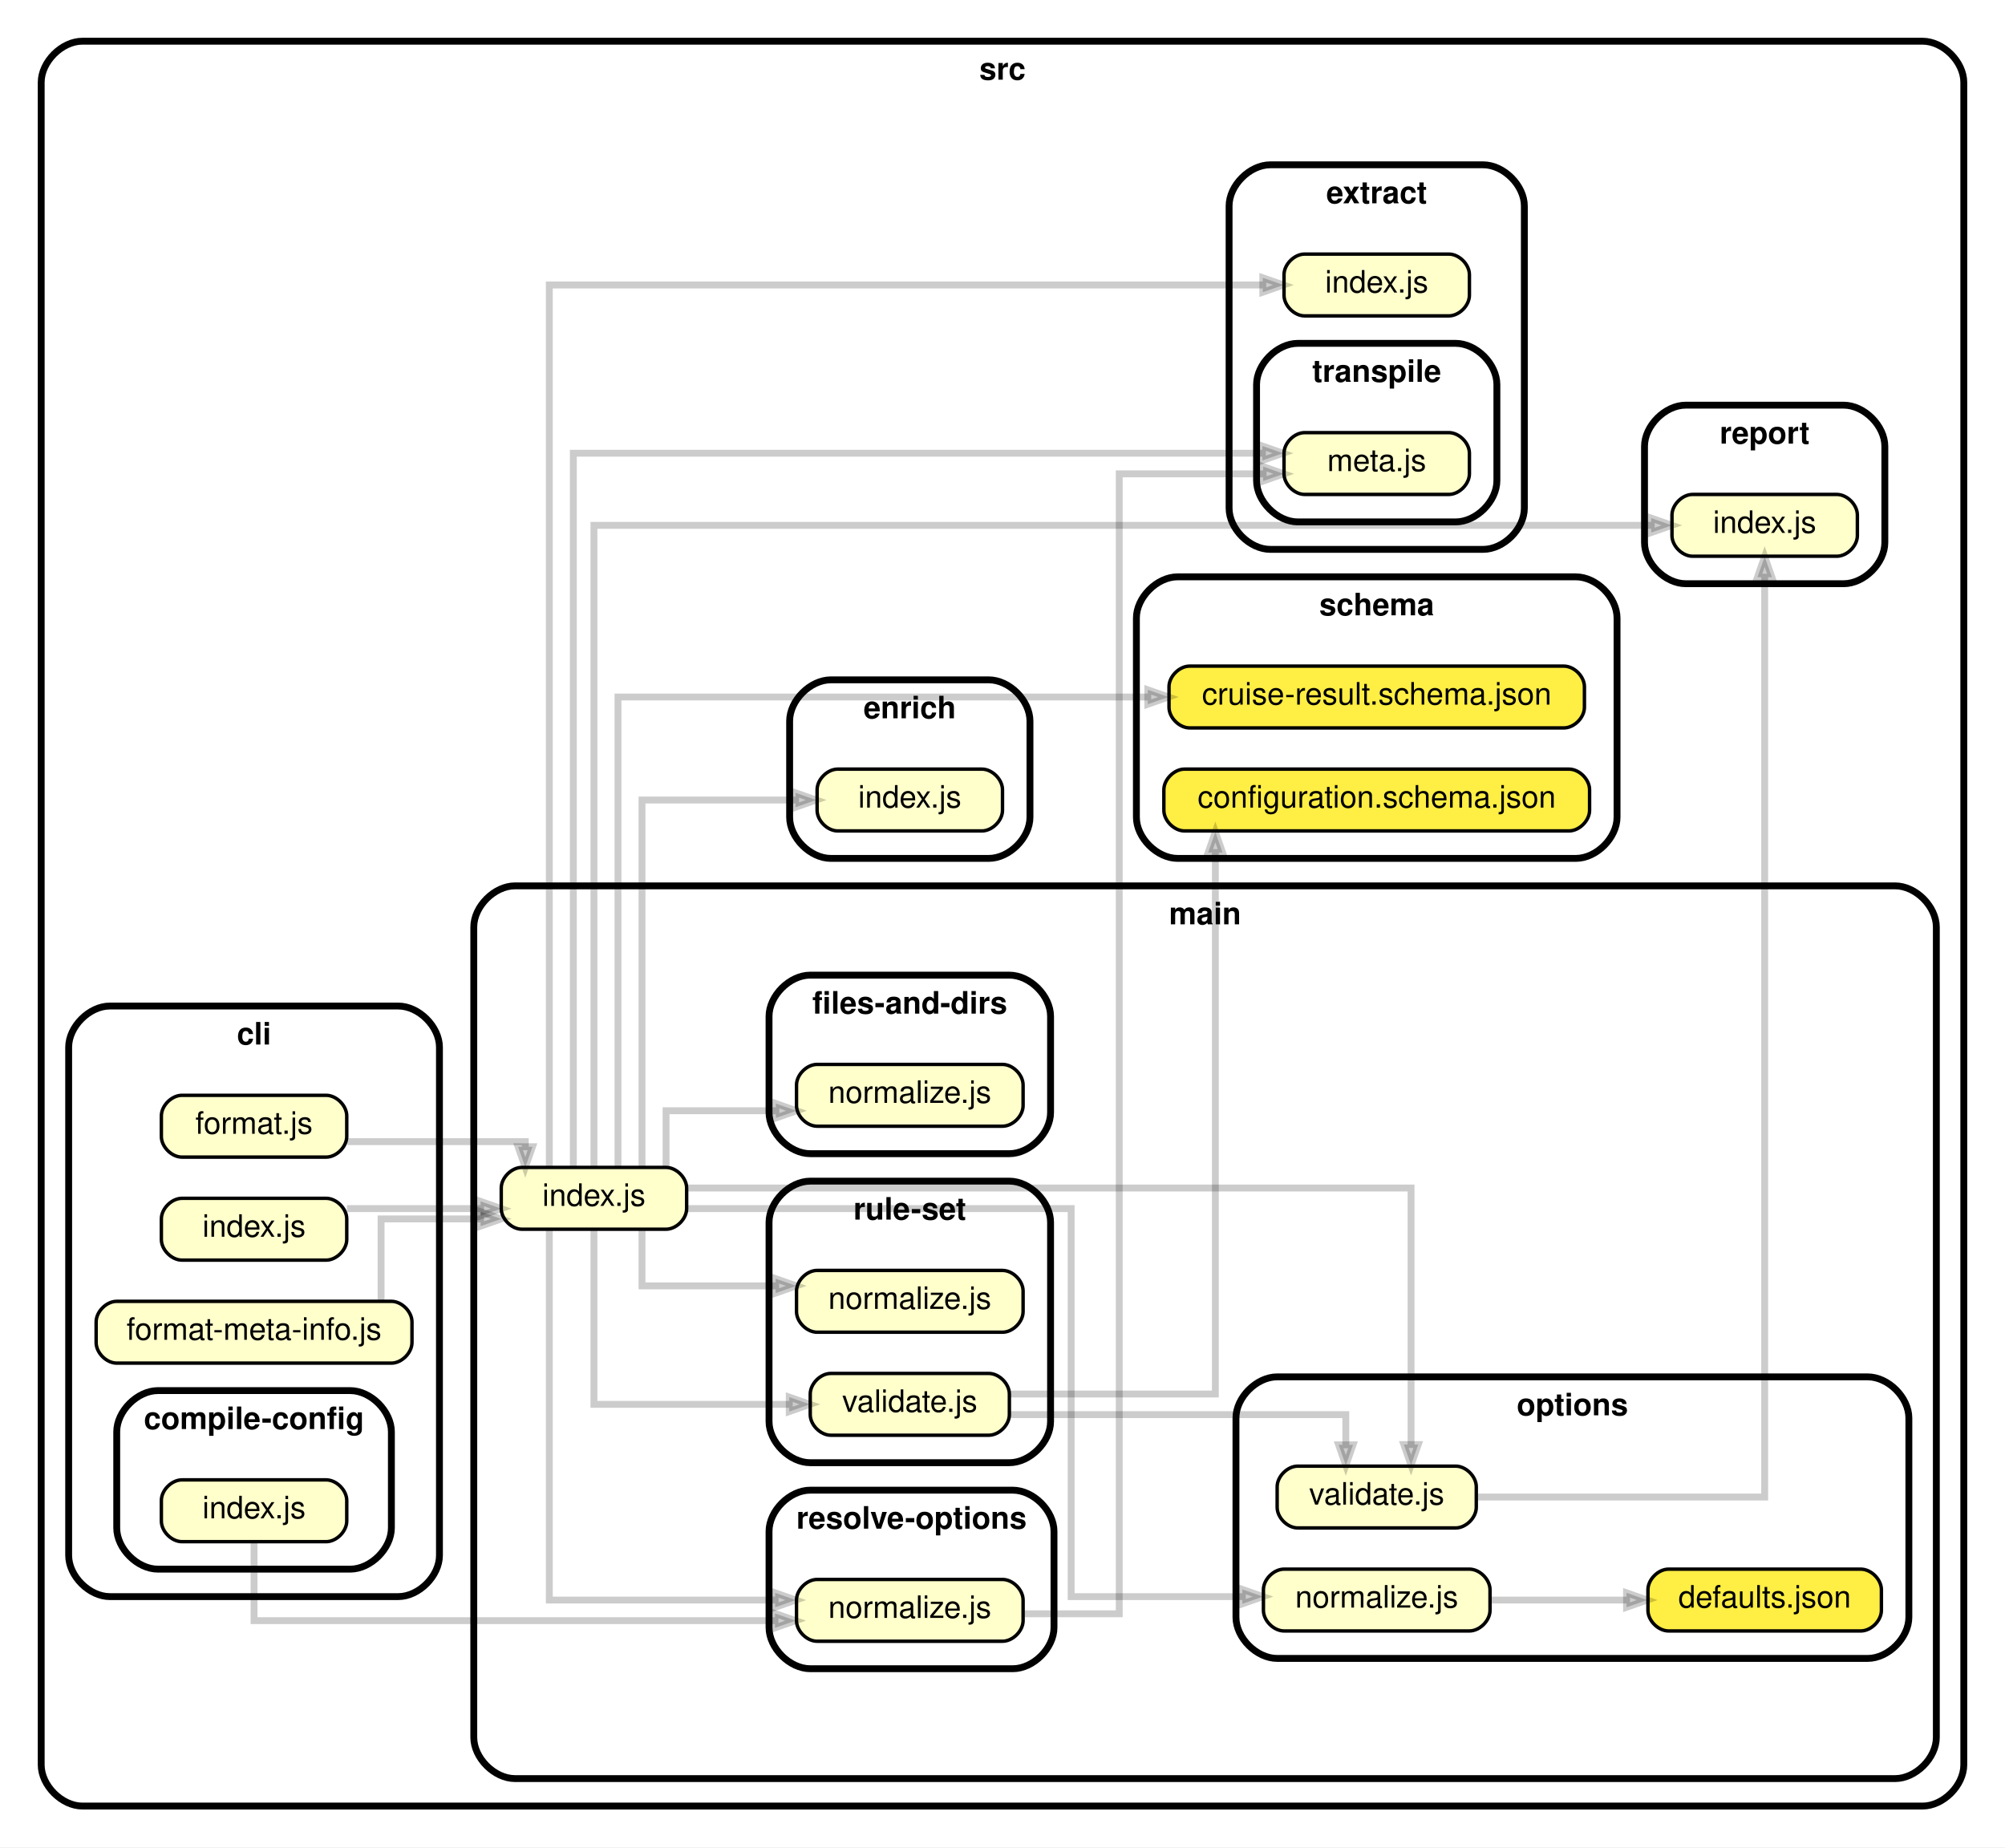
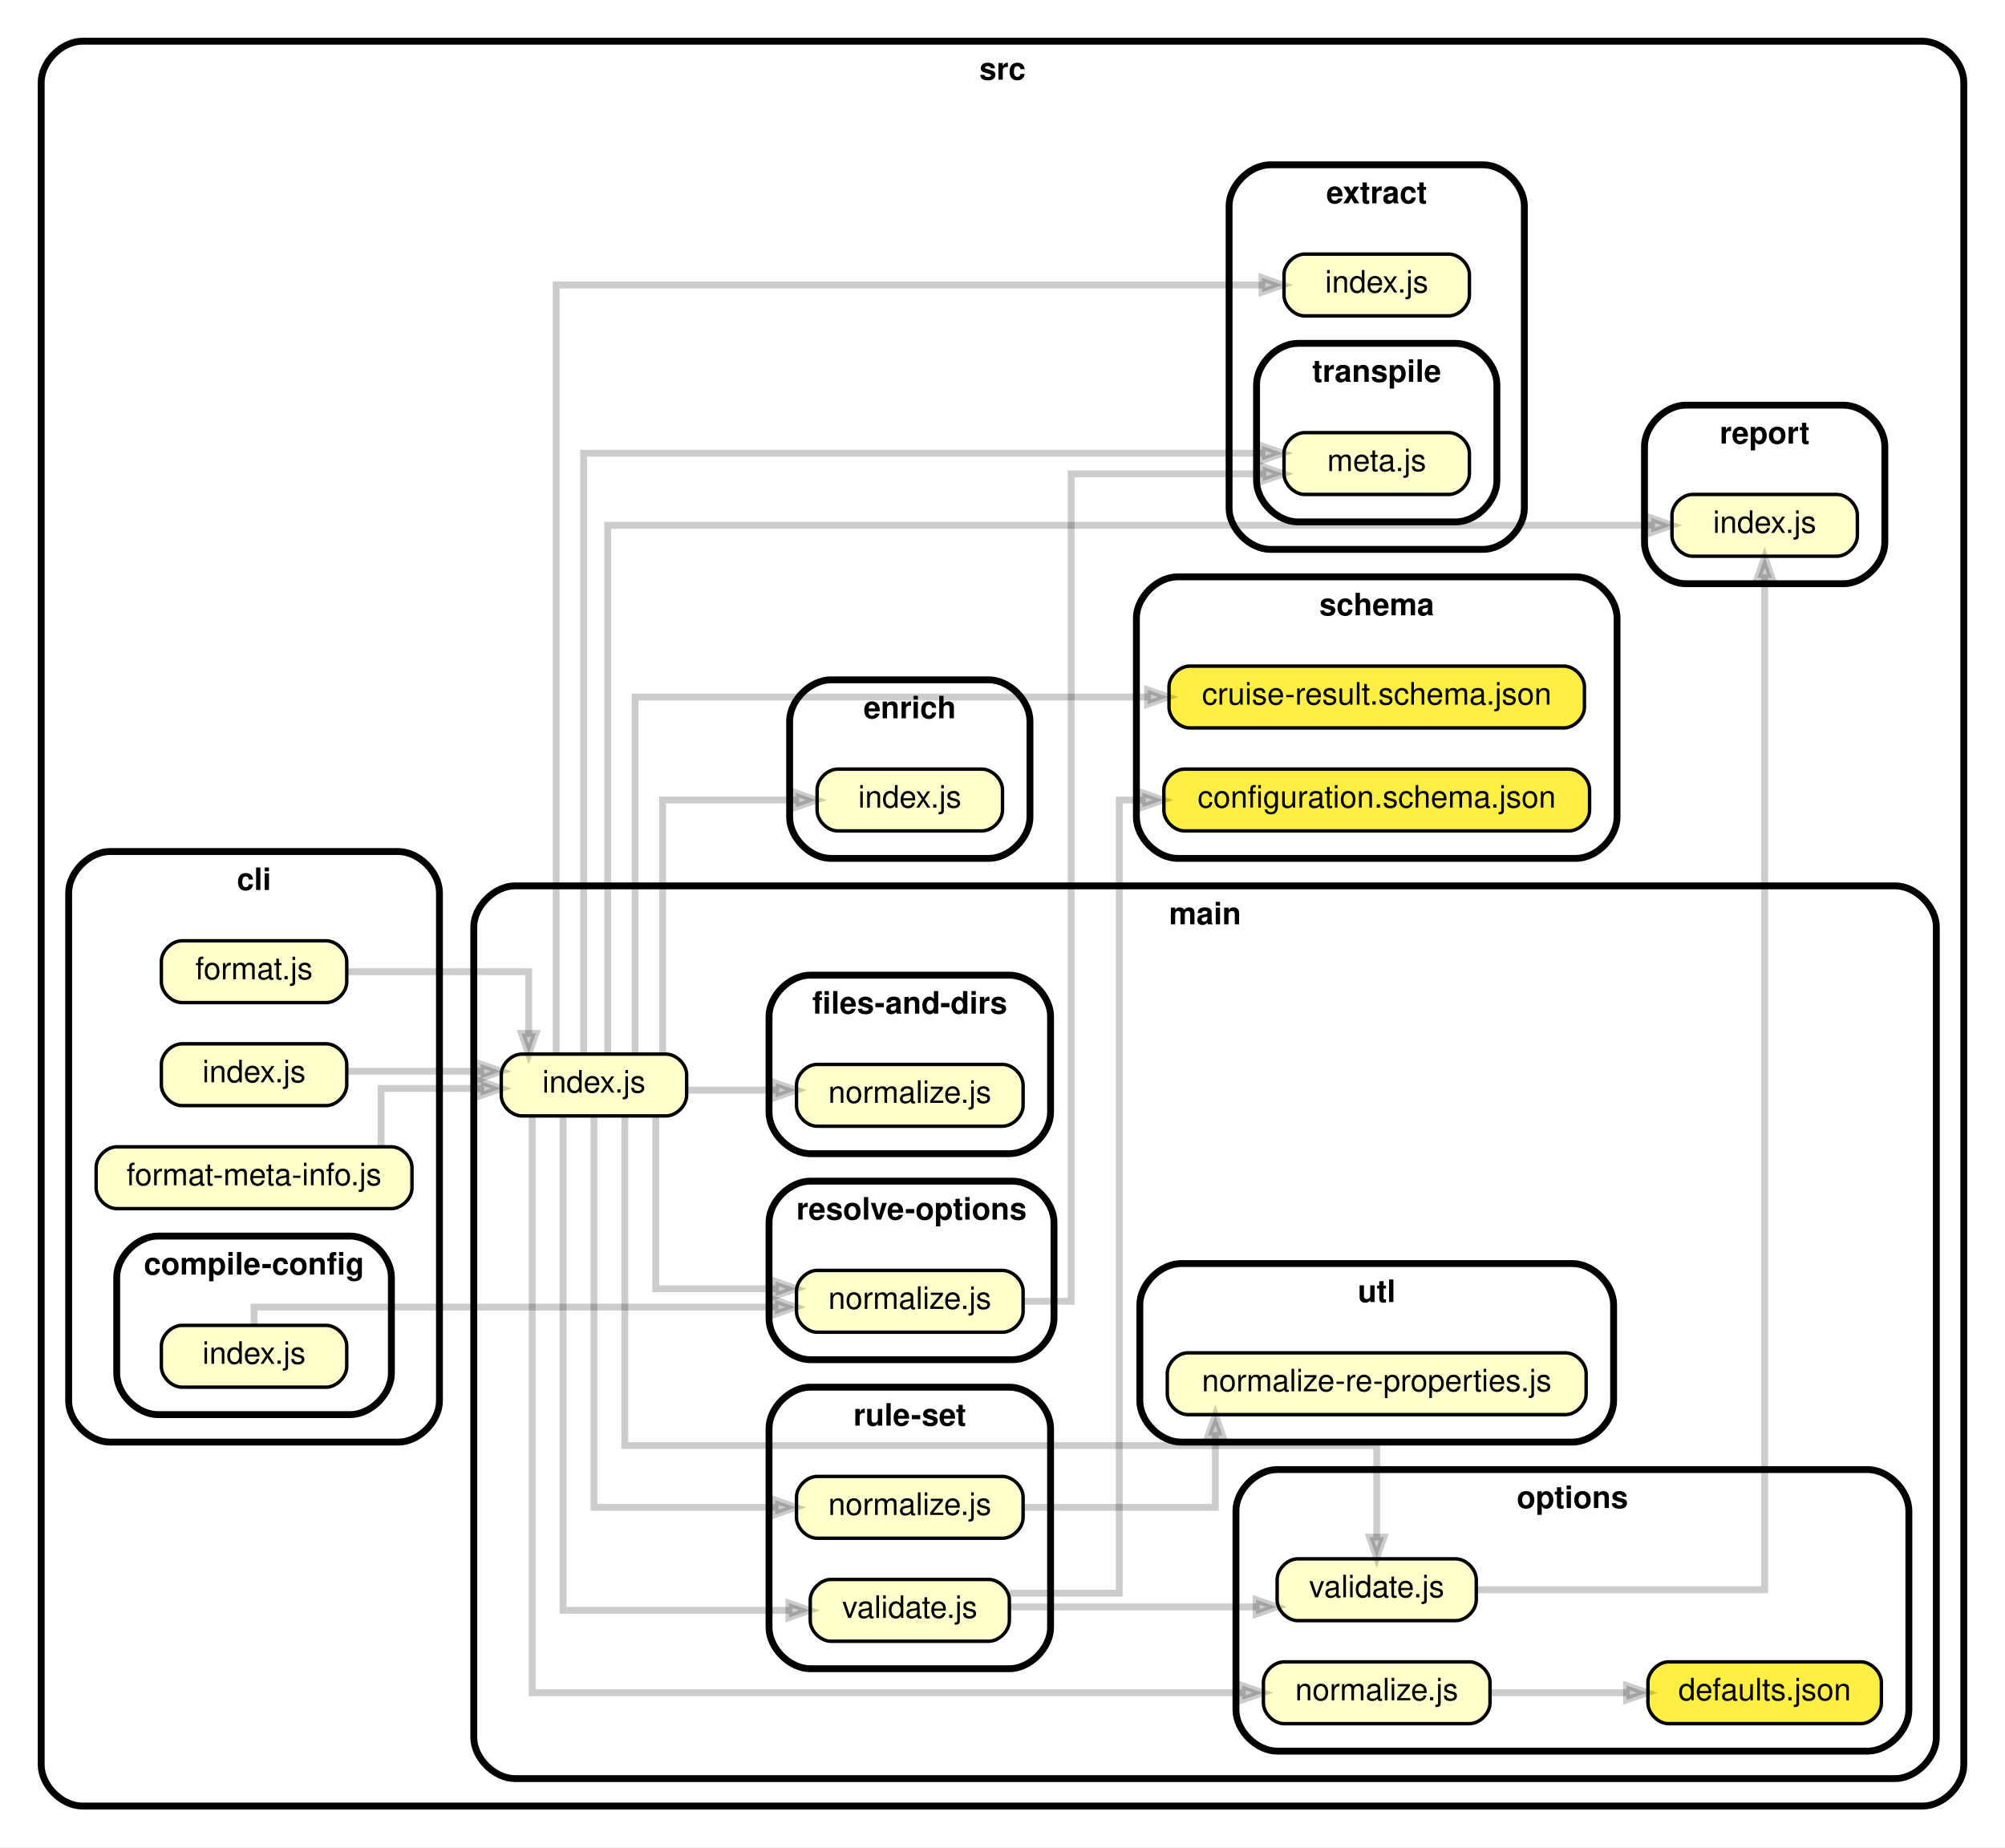
<svg xmlns="http://www.w3.org/2000/svg" xmlns:xlink="http://www.w3.org/1999/xlink" width="584pt" height="538pt" viewBox="0.00 0.00 584.00 538.00">
  <g id="graph0" class="graph" transform="scale(1 1) rotate(0) translate(4 534)">
    <polygon fill="white" stroke="transparent" points="-4,4 -4,-534 580,-534 580,4 -4,4" />
    <g id="clust1" class="cluster">
      <path fill="#ffffff" stroke="black" stroke-width="2" d="M20,-8C20,-8 556,-8 556,-8 562,-8 568,-14 568,-20 568,-20 568,-510 568,-510 568,-516 562,-522 556,-522 556,-522 20,-522 20,-522 14,-522 8,-516 8,-510 8,-510 8,-20 8,-20 8,-14 14,-8 20,-8" />
      <text text-anchor="middle" x="288" y="-510.8" font-family="Helvetica,sans-Serif" font-weight="bold" font-size="9.00">src</text>
    </g>
    <g id="clust2" class="cluster">
-       <path fill="#ffffff" stroke="black" stroke-width="2" d="M28,-69C28,-69 112,-69 112,-69 118,-69 124,-75 124,-81 124,-81 124,-229 124,-229 124,-235 118,-241 112,-241 112,-241 28,-241 28,-241 22,-241 16,-235 16,-229 16,-229 16,-81 16,-81 16,-75 22,-69 28,-69" />
-       <text text-anchor="middle" x="70" y="-229.8" font-family="Helvetica,sans-Serif" font-weight="bold" font-size="9.00">cli</text>
+       <path fill="#ffffff" stroke="black" stroke-width="2" d="M28,-114C28,-114 112,-114 112,-114 118,-114 124,-120 124,-126 124,-126 124,-274 124,-274 124,-280 118,-286 112,-286 112,-286 28,-286 28,-286 22,-286 16,-280 16,-274 16,-274 16,-126 16,-126 16,-120 22,-114 28,-114" />
+       <text text-anchor="middle" x="70" y="-274.8" font-family="Helvetica,sans-Serif" font-weight="bold" font-size="9.00">cli</text>
    </g>
    <g id="clust3" class="cluster">
-       <path fill="#ffffff" stroke="black" stroke-width="2" d="M42,-77C42,-77 98,-77 98,-77 104,-77 110,-83 110,-89 110,-89 110,-117 110,-117 110,-123 104,-129 98,-129 98,-129 42,-129 42,-129 36,-129 30,-123 30,-117 30,-117 30,-89 30,-89 30,-83 36,-77 42,-77" />
-       <text text-anchor="middle" x="70" y="-117.8" font-family="Helvetica,sans-Serif" font-weight="bold" font-size="9.00">compile-config</text>
+       <path fill="#ffffff" stroke="black" stroke-width="2" d="M42,-122C42,-122 98,-122 98,-122 104,-122 110,-128 110,-134 110,-134 110,-162 110,-162 110,-168 104,-174 98,-174 98,-174 42,-174 42,-174 36,-174 30,-168 30,-162 30,-162 30,-134 30,-134 30,-128 36,-122 42,-122" />
+       <text text-anchor="middle" x="70" y="-162.8" font-family="Helvetica,sans-Serif" font-weight="bold" font-size="9.00">compile-config</text>
    </g>
    <g id="clust4" class="cluster">
      <path fill="#ffffff" stroke="black" stroke-width="2" d="M238,-284C238,-284 284,-284 284,-284 290,-284 296,-290 296,-296 296,-296 296,-324 296,-324 296,-330 290,-336 284,-336 284,-336 238,-336 238,-336 232,-336 226,-330 226,-324 226,-324 226,-296 226,-296 226,-290 232,-284 238,-284" />
      <text text-anchor="middle" x="261" y="-324.8" font-family="Helvetica,sans-Serif" font-weight="bold" font-size="9.00">enrich</text>
    </g>
    <g id="clust5" class="cluster">
      <path fill="#ffffff" stroke="black" stroke-width="2" d="M366,-374C366,-374 428,-374 428,-374 434,-374 440,-380 440,-386 440,-386 440,-474 440,-474 440,-480 434,-486 428,-486 428,-486 366,-486 366,-486 360,-486 354,-480 354,-474 354,-474 354,-386 354,-386 354,-380 360,-374 366,-374" />
      <text text-anchor="middle" x="397" y="-474.8" font-family="Helvetica,sans-Serif" font-weight="bold" font-size="9.00">extract</text>
    </g>
    <g id="clust6" class="cluster">
      <path fill="#ffffff" stroke="black" stroke-width="2" d="M374,-382C374,-382 420,-382 420,-382 426,-382 432,-388 432,-394 432,-394 432,-422 432,-422 432,-428 426,-434 420,-434 420,-434 374,-434 374,-434 368,-434 362,-428 362,-422 362,-422 362,-394 362,-394 362,-388 368,-382 374,-382" />
      <text text-anchor="middle" x="397" y="-422.8" font-family="Helvetica,sans-Serif" font-weight="bold" font-size="9.00">transpile</text>
    </g>
    <g id="clust7" class="cluster">
      <path fill="#ffffff" stroke="black" stroke-width="2" d="M146,-16C146,-16 548,-16 548,-16 554,-16 560,-22 560,-28 560,-28 560,-264 560,-264 560,-270 554,-276 548,-276 548,-276 146,-276 146,-276 140,-276 134,-270 134,-264 134,-264 134,-28 134,-28 134,-22 140,-16 146,-16" />
      <text text-anchor="middle" x="347" y="-264.8" font-family="Helvetica,sans-Serif" font-weight="bold" font-size="9.00">main</text>
    </g>
    <g id="clust8" class="cluster">
      <path fill="#ffffff" stroke="black" stroke-width="2" d="M232,-198C232,-198 290,-198 290,-198 296,-198 302,-204 302,-210 302,-210 302,-238 302,-238 302,-244 296,-250 290,-250 290,-250 232,-250 232,-250 226,-250 220,-244 220,-238 220,-238 220,-210 220,-210 220,-204 226,-198 232,-198" />
      <text text-anchor="middle" x="261" y="-238.8" font-family="Helvetica,sans-Serif" font-weight="bold" font-size="9.00">files-and-dirs</text>
    </g>
    <g id="clust9" class="cluster">
-       <path fill="#ffffff" stroke="black" stroke-width="2" d="M368,-51C368,-51 540,-51 540,-51 546,-51 552,-57 552,-63 552,-63 552,-121 552,-121 552,-127 546,-133 540,-133 540,-133 368,-133 368,-133 362,-133 356,-127 356,-121 356,-121 356,-63 356,-63 356,-57 362,-51 368,-51" />
-       <text text-anchor="middle" x="454" y="-121.8" font-family="Helvetica,sans-Serif" font-weight="bold" font-size="9.00">options</text>
+       <path fill="#ffffff" stroke="black" stroke-width="2" d="M368,-24C368,-24 540,-24 540,-24 546,-24 552,-30 552,-36 552,-36 552,-94 552,-94 552,-100 546,-106 540,-106 540,-106 368,-106 368,-106 362,-106 356,-100 356,-94 356,-94 356,-36 356,-36 356,-30 362,-24 368,-24" />
+       <text text-anchor="middle" x="454" y="-94.8" font-family="Helvetica,sans-Serif" font-weight="bold" font-size="9.00">options</text>
    </g>
    <g id="clust10" class="cluster">
-       <path fill="#ffffff" stroke="black" stroke-width="2" d="M232,-48C232,-48 291,-48 291,-48 297,-48 303,-54 303,-60 303,-60 303,-88 303,-88 303,-94 297,-100 291,-100 291,-100 232,-100 232,-100 226,-100 220,-94 220,-88 220,-88 220,-60 220,-60 220,-54 226,-48 232,-48" />
-       <text text-anchor="middle" x="261.5" y="-88.8" font-family="Helvetica,sans-Serif" font-weight="bold" font-size="9.00">resolve-options</text>
+       <path fill="#ffffff" stroke="black" stroke-width="2" d="M232,-138C232,-138 291,-138 291,-138 297,-138 303,-144 303,-150 303,-150 303,-178 303,-178 303,-184 297,-190 291,-190 291,-190 232,-190 232,-190 226,-190 220,-184 220,-178 220,-178 220,-150 220,-150 220,-144 226,-138 232,-138" />
+       <text text-anchor="middle" x="261.5" y="-178.8" font-family="Helvetica,sans-Serif" font-weight="bold" font-size="9.00">resolve-options</text>
    </g>
    <g id="clust11" class="cluster">
-       <path fill="#ffffff" stroke="black" stroke-width="2" d="M232,-108C232,-108 290,-108 290,-108 296,-108 302,-114 302,-120 302,-120 302,-178 302,-178 302,-184 296,-190 290,-190 290,-190 232,-190 232,-190 226,-190 220,-184 220,-178 220,-178 220,-120 220,-120 220,-114 226,-108 232,-108" />
-       <text text-anchor="middle" x="261" y="-178.8" font-family="Helvetica,sans-Serif" font-weight="bold" font-size="9.00">rule-set</text>
+       <path fill="#ffffff" stroke="black" stroke-width="2" d="M232,-48C232,-48 290,-48 290,-48 296,-48 302,-54 302,-60 302,-60 302,-118 302,-118 302,-124 296,-130 290,-130 290,-130 232,-130 232,-130 226,-130 220,-124 220,-118 220,-118 220,-60 220,-60 220,-54 226,-48 232,-48" />
+       <text text-anchor="middle" x="261" y="-118.8" font-family="Helvetica,sans-Serif" font-weight="bold" font-size="9.00">rule-set</text>
    </g>
    <g id="clust12" class="cluster">
+       <path fill="#ffffff" stroke="black" stroke-width="2" d="M340,-114C340,-114 454,-114 454,-114 460,-114 466,-120 466,-126 466,-126 466,-154 466,-154 466,-160 460,-166 454,-166 454,-166 340,-166 340,-166 334,-166 328,-160 328,-154 328,-154 328,-126 328,-126 328,-120 334,-114 340,-114" />
+       <text text-anchor="middle" x="397" y="-154.8" font-family="Helvetica,sans-Serif" font-weight="bold" font-size="9.00">utl</text>
+     </g>
+     <g id="clust13" class="cluster">
      <path fill="#ffffff" stroke="black" stroke-width="2" d="M487,-364C487,-364 533,-364 533,-364 539,-364 545,-370 545,-376 545,-376 545,-404 545,-404 545,-410 539,-416 533,-416 533,-416 487,-416 487,-416 481,-416 475,-410 475,-404 475,-404 475,-376 475,-376 475,-370 481,-364 487,-364" />
      <text text-anchor="middle" x="510" y="-404.8" font-family="Helvetica,sans-Serif" font-weight="bold" font-size="9.00">report</text>
    </g>
-     <g id="clust13" class="cluster">
+     <g id="clust14" class="cluster">
      <path fill="#ffffff" stroke="black" stroke-width="2" d="M339,-284C339,-284 455,-284 455,-284 461,-284 467,-290 467,-296 467,-296 467,-354 467,-354 467,-360 461,-366 455,-366 455,-366 339,-366 339,-366 333,-366 327,-360 327,-354 327,-354 327,-296 327,-296 327,-290 333,-284 339,-284" />
      <text text-anchor="middle" x="397" y="-354.8" font-family="Helvetica,sans-Serif" font-weight="bold" font-size="9.00">schema</text>
    </g>
    <g id="node1" class="node">
      <g id="a_node1">
        <a xlink:href="src/cli/compile-config/index.js" xlink:title="index.js">
-           <path fill="#ffffcc" stroke="black" d="M91,-103C91,-103 49,-103 49,-103 46,-103 43,-100 43,-97 43,-97 43,-91 43,-91 43,-88 46,-85 49,-85 49,-85 91,-85 91,-85 94,-85 97,-88 97,-91 97,-91 97,-97 97,-97 97,-100 94,-103 91,-103" />
-           <text text-anchor="middle" x="70" y="-91.8" font-family="Helvetica,sans-Serif" font-size="9.00">index.js</text>
+           <path fill="#ffffcc" stroke="black" d="M91,-148C91,-148 49,-148 49,-148 46,-148 43,-145 43,-142 43,-142 43,-136 43,-136 43,-133 46,-130 49,-130 49,-130 91,-130 91,-130 94,-130 97,-133 97,-136 97,-136 97,-142 97,-142 97,-145 94,-148 91,-148" />
+           <text text-anchor="middle" x="70" y="-136.8" font-family="Helvetica,sans-Serif" font-size="9.00">index.js</text>
        </a>
      </g>
    </g>
    <g id="node2" class="node">
      <g id="a_node2">
        <a xlink:href="src/main/resolve-options/normalize.js" xlink:title="normalize.js">
-           <path fill="#ffffcc" stroke="black" d="M288,-74C288,-74 234,-74 234,-74 231,-74 228,-71 228,-68 228,-68 228,-62 228,-62 228,-59 231,-56 234,-56 234,-56 288,-56 288,-56 291,-56 294,-59 294,-62 294,-62 294,-68 294,-68 294,-71 291,-74 288,-74" />
-           <text text-anchor="middle" x="261" y="-62.8" font-family="Helvetica,sans-Serif" font-size="9.00">normalize.js</text>
+           <path fill="#ffffcc" stroke="black" d="M288,-164C288,-164 234,-164 234,-164 231,-164 228,-161 228,-158 228,-158 228,-152 228,-152 228,-149 231,-146 234,-146 234,-146 288,-146 288,-146 291,-146 294,-149 294,-152 294,-152 294,-158 294,-158 294,-161 291,-164 288,-164" />
+           <text text-anchor="middle" x="261" y="-152.8" font-family="Helvetica,sans-Serif" font-size="9.00">normalize.js</text>
        </a>
      </g>
    </g>
    <g id="edge1" class="edge">
-       <path fill="none" stroke="#000000" stroke-width="2" stroke-opacity="0.2" d="M70,-84.92C70,-75.46 70,-62 70,-62 70,-62 221.73,-62 221.73,-62" />
-       <polygon fill="#000000" fill-opacity="0.2" stroke="#000000" stroke-width="2" stroke-opacity="0.2" points="221.73,-64.1 227.73,-62 221.73,-59.9 221.73,-64.1" />
+       <path fill="none" stroke="#000000" stroke-width="2" stroke-opacity="0.2" d="M70,-148.16C70,-150.97 70,-153.33 70,-153.33 70,-153.33 221.73,-153.33 221.73,-153.33" />
+       <polygon fill="#000000" fill-opacity="0.2" stroke="#000000" stroke-width="2" stroke-opacity="0.2" points="221.73,-155.43 227.73,-153.33 221.73,-151.23 221.73,-155.43" />
    </g>
    <g id="node9" class="node">
      <g id="a_node9">
        <a xlink:href="src/extract/transpile/meta.js" xlink:title="meta.js">
          <path fill="#ffffcc" stroke="black" d="M418,-408C418,-408 376,-408 376,-408 373,-408 370,-405 370,-402 370,-402 370,-396 370,-396 370,-393 373,-390 376,-390 376,-390 418,-390 418,-390 421,-390 424,-393 424,-396 424,-396 424,-402 424,-402 424,-405 421,-408 418,-408" />
          <text text-anchor="middle" x="397" y="-396.8" font-family="Helvetica,sans-Serif" font-size="9.00">meta.js</text>
        </a>
      </g>
    </g>
    <g id="edge18" class="edge">
-       <path fill="none" stroke="#000000" stroke-width="2" stroke-opacity="0.2" d="M294.36,-64C308.6,-64 322,-64 322,-64 322,-64 322,-396 322,-396 322,-396 363.92,-396 363.92,-396" />
-       <polygon fill="#000000" fill-opacity="0.2" stroke="#000000" stroke-width="2" stroke-opacity="0.2" points="363.92,-398.1 369.92,-396 363.92,-393.9 363.92,-398.1" />
+       <path fill="none" stroke="#000000" stroke-width="2" stroke-opacity="0.2" d="M294.15,-155C301.93,-155 308,-155 308,-155 308,-155 308,-396 308,-396 308,-396 363.81,-396 363.81,-396" />
+       <polygon fill="#000000" fill-opacity="0.2" stroke="#000000" stroke-width="2" stroke-opacity="0.2" points="363.81,-398.1 369.81,-396 363.81,-393.9 363.81,-398.1" />
    </g>
    <g id="node3" class="node">
      <g id="a_node3">
        <a xlink:href="src/cli/format-meta-info.js" xlink:title="format-meta-info.js">
-           <path fill="#ffffcc" stroke="black" d="M110,-155C110,-155 30,-155 30,-155 27,-155 24,-152 24,-149 24,-149 24,-143 24,-143 24,-140 27,-137 30,-137 30,-137 110,-137 110,-137 113,-137 116,-140 116,-143 116,-143 116,-149 116,-149 116,-152 113,-155 110,-155" />
-           <text text-anchor="middle" x="70" y="-143.8" font-family="Helvetica,sans-Serif" font-size="9.00">format-meta-info.js</text>
+           <path fill="#ffffcc" stroke="black" d="M110,-200C110,-200 30,-200 30,-200 27,-200 24,-197 24,-194 24,-194 24,-188 24,-188 24,-185 27,-182 30,-182 30,-182 110,-182 110,-182 113,-182 116,-185 116,-188 116,-188 116,-194 116,-194 116,-197 113,-200 110,-200" />
+           <text text-anchor="middle" x="70" y="-188.8" font-family="Helvetica,sans-Serif" font-size="9.00">format-meta-info.js</text>
        </a>
      </g>
    </g>
    <g id="node4" class="node">
      <g id="a_node4">
        <a xlink:href="src/main/index.js" xlink:title="index.js">
-           <path fill="#ffffcc" stroke="black" d="M190,-194C190,-194 148,-194 148,-194 145,-194 142,-191 142,-188 142,-188 142,-182 142,-182 142,-179 145,-176 148,-176 148,-176 190,-176 190,-176 193,-176 196,-179 196,-182 196,-182 196,-188 196,-188 196,-191 193,-194 190,-194" />
-           <text text-anchor="middle" x="169" y="-182.8" font-family="Helvetica,sans-Serif" font-size="9.00">index.js</text>
+           <path fill="#ffffcc" stroke="black" d="M190,-227C190,-227 148,-227 148,-227 145,-227 142,-224 142,-221 142,-221 142,-215 142,-215 142,-212 145,-209 148,-209 148,-209 190,-209 190,-209 193,-209 196,-212 196,-215 196,-215 196,-221 196,-221 196,-224 193,-227 190,-227" />
+           <text text-anchor="middle" x="169" y="-215.8" font-family="Helvetica,sans-Serif" font-size="9.00">index.js</text>
        </a>
      </g>
    </g>
    <g id="edge2" class="edge">
-       <path fill="none" stroke="#000000" stroke-width="2" stroke-opacity="0.2" d="M107,-155.02C107,-164.79 107,-179 107,-179 107,-179 135.99,-179 135.99,-179" />
-       <polygon fill="#000000" fill-opacity="0.2" stroke="#000000" stroke-width="2" stroke-opacity="0.2" points="135.99,-181.1 141.99,-179 135.99,-176.9 135.99,-181.1" />
+       <path fill="none" stroke="#000000" stroke-width="2" stroke-opacity="0.2" d="M107,-200.09C107,-207.59 107,-217 107,-217 107,-217 135.99,-217 135.99,-217" />
+       <polygon fill="#000000" fill-opacity="0.2" stroke="#000000" stroke-width="2" stroke-opacity="0.2" points="135.99,-219.1 141.99,-217 135.99,-214.9 135.99,-219.1" />
    </g>
    <g id="edge13" class="edge">
-       <path fill="none" stroke="#000000" stroke-width="2" stroke-opacity="0.2" d="M156,-175.82C156,-148.24 156,-68 156,-68 156,-68 221.78,-68 221.78,-68" />
-       <polygon fill="#000000" fill-opacity="0.2" stroke="#000000" stroke-width="2" stroke-opacity="0.2" points="221.78,-70.1 227.78,-68 221.78,-65.9 221.78,-70.1" />
+       <path fill="none" stroke="#000000" stroke-width="2" stroke-opacity="0.2" d="M187,-208.99C187,-192.39 187,-158.67 187,-158.67 187,-158.67 221.9,-158.67 221.9,-158.67" />
+       <polygon fill="#000000" fill-opacity="0.2" stroke="#000000" stroke-width="2" stroke-opacity="0.2" points="221.9,-160.77 227.9,-158.67 221.9,-156.57 221.9,-160.77" />
    </g>
    <g id="node7" class="node">
      <g id="a_node7">
        <a xlink:href="src/enrich/index.js" xlink:title="index.js">
          <path fill="#ffffcc" stroke="black" d="M282,-310C282,-310 240,-310 240,-310 237,-310 234,-307 234,-304 234,-304 234,-298 234,-298 234,-295 237,-292 240,-292 240,-292 282,-292 282,-292 285,-292 288,-295 288,-298 288,-298 288,-304 288,-304 288,-307 285,-310 282,-310" />
          <text text-anchor="middle" x="261" y="-298.8" font-family="Helvetica,sans-Serif" font-size="9.00">index.js</text>
        </a>
      </g>
    </g>
    <g id="edge5" class="edge">
-       <path fill="none" stroke="#000000" stroke-width="2" stroke-opacity="0.2" d="M183,-194.1C183,-221.45 183,-301 183,-301 183,-301 227.72,-301 227.72,-301" />
-       <polygon fill="#000000" fill-opacity="0.2" stroke="#000000" stroke-width="2" stroke-opacity="0.2" points="227.72,-303.1 233.72,-301 227.72,-298.9 227.72,-303.1" />
+       <path fill="none" stroke="#000000" stroke-width="2" stroke-opacity="0.2" d="M189,-227.2C189,-248.81 189,-301 189,-301 189,-301 227.78,-301 227.78,-301" />
+       <polygon fill="#000000" fill-opacity="0.2" stroke="#000000" stroke-width="2" stroke-opacity="0.2" points="227.78,-303.1 233.78,-301 227.78,-298.9 227.78,-303.1" />
    </g>
    <g id="node8" class="node">
      <g id="a_node8">
        <a xlink:href="src/extract/index.js" xlink:title="index.js">
          <path fill="#ffffcc" stroke="black" d="M418,-460C418,-460 376,-460 376,-460 373,-460 370,-457 370,-454 370,-454 370,-448 370,-448 370,-445 373,-442 376,-442 376,-442 418,-442 418,-442 421,-442 424,-445 424,-448 424,-448 424,-454 424,-454 424,-457 421,-460 418,-460" />
          <text text-anchor="middle" x="397" y="-448.8" font-family="Helvetica,sans-Serif" font-size="9.00">index.js</text>
        </a>
      </g>
    </g>
    <g id="edge6" class="edge">
-       <path fill="none" stroke="#000000" stroke-width="2" stroke-opacity="0.2" d="M156,-194.16C156,-240.93 156,-451 156,-451 156,-451 363.82,-451 363.82,-451" />
-       <polygon fill="#000000" fill-opacity="0.2" stroke="#000000" stroke-width="2" stroke-opacity="0.2" points="363.82,-453.1 369.82,-451 363.82,-448.9 363.82,-453.1" />
+       <path fill="none" stroke="#000000" stroke-width="2" stroke-opacity="0.2" d="M158,-227.13C158,-270.21 158,-451 158,-451 158,-451 363.58,-451 363.58,-451" />
+       <polygon fill="#000000" fill-opacity="0.2" stroke="#000000" stroke-width="2" stroke-opacity="0.2" points="363.58,-453.1 369.58,-451 363.58,-448.9 363.58,-453.1" />
    </g>
    <g id="edge7" class="edge">
-       <path fill="none" stroke="#000000" stroke-width="2" stroke-opacity="0.2" d="M163,-194.05C163,-235.12 163,-402 163,-402 163,-402 363.7,-402 363.7,-402" />
-       <polygon fill="#000000" fill-opacity="0.2" stroke="#000000" stroke-width="2" stroke-opacity="0.2" points="363.7,-404.1 369.7,-402 363.7,-399.9 363.7,-404.1" />
+       <path fill="none" stroke="#000000" stroke-width="2" stroke-opacity="0.2" d="M166,-227.12C166,-264.25 166,-402 166,-402 166,-402 363.59,-402 363.59,-402" />
+       <polygon fill="#000000" fill-opacity="0.2" stroke="#000000" stroke-width="2" stroke-opacity="0.2" points="363.59,-404.1 369.59,-402 363.59,-399.9 363.59,-404.1" />
    </g>
    <g id="node10" class="node">
      <g id="a_node10">
        <a xlink:href="src/main/files-and-dirs/normalize.js" xlink:title="normalize.js">
          <path fill="#ffffcc" stroke="black" d="M288,-224C288,-224 234,-224 234,-224 231,-224 228,-221 228,-218 228,-218 228,-212 228,-212 228,-209 231,-206 234,-206 234,-206 288,-206 288,-206 291,-206 294,-209 294,-212 294,-212 294,-218 294,-218 294,-221 291,-224 288,-224" />
          <text text-anchor="middle" x="261" y="-212.8" font-family="Helvetica,sans-Serif" font-size="9.00">normalize.js</text>
        </a>
      </g>
    </g>
    <g id="edge10" class="edge">
-       <path fill="none" stroke="#000000" stroke-width="2" stroke-opacity="0.2" d="M190,-194.21C190,-201.51 190,-210.5 190,-210.5 190,-210.5 221.99,-210.5 221.99,-210.5" />
-       <polygon fill="#000000" fill-opacity="0.2" stroke="#000000" stroke-width="2" stroke-opacity="0.2" points="221.99,-212.6 227.99,-210.5 221.99,-208.4 221.99,-212.6" />
+       <path fill="none" stroke="#000000" stroke-width="2" stroke-opacity="0.2" d="M196.11,-216.5C196.11,-216.5 221.9,-216.5 221.9,-216.5" />
+       <polygon fill="#000000" fill-opacity="0.2" stroke="#000000" stroke-width="2" stroke-opacity="0.2" points="221.9,-218.6 227.9,-216.5 221.9,-214.4 221.9,-218.6" />
    </g>
    <g id="node11" class="node">
      <g id="a_node11">
        <a xlink:href="src/report/index.js" xlink:title="index.js">
          <path fill="#ffffcc" stroke="black" d="M531,-390C531,-390 489,-390 489,-390 486,-390 483,-387 483,-384 483,-384 483,-378 483,-378 483,-375 486,-372 489,-372 489,-372 531,-372 531,-372 534,-372 537,-375 537,-378 537,-378 537,-384 537,-384 537,-387 534,-390 531,-390" />
          <text text-anchor="middle" x="510" y="-378.8" font-family="Helvetica,sans-Serif" font-size="9.00">index.js</text>
        </a>
      </g>
    </g>
    <g id="edge8" class="edge">
-       <path fill="none" stroke="#000000" stroke-width="2" stroke-opacity="0.2" d="M169,-194.19C169,-232.94 169,-381 169,-381 169,-381 476.96,-381 476.96,-381" />
-       <polygon fill="#000000" fill-opacity="0.2" stroke="#000000" stroke-width="2" stroke-opacity="0.2" points="476.96,-383.1 482.96,-381 476.96,-378.9 476.96,-383.1" />
+       <path fill="none" stroke="#000000" stroke-width="2" stroke-opacity="0.2" d="M173,-227.23C173,-261.71 173,-381 173,-381 173,-381 476.99,-381 476.99,-381" />
+       <polygon fill="#000000" fill-opacity="0.2" stroke="#000000" stroke-width="2" stroke-opacity="0.2" points="476.99,-383.1 482.99,-381 476.99,-378.9 476.99,-383.1" />
    </g>
    <g id="node12" class="node">
      <g id="a_node12">
        <a xlink:href="src/schema/cruise-result.schema.json" xlink:title="cruise-result.schema.json">
          <path fill="#ffee44" stroke="black" d="M451.5,-340C451.5,-340 342.5,-340 342.5,-340 339.5,-340 336.5,-337 336.5,-334 336.5,-334 336.5,-328 336.5,-328 336.5,-325 339.5,-322 342.5,-322 342.5,-322 451.5,-322 451.5,-322 454.5,-322 457.5,-325 457.5,-328 457.5,-328 457.5,-334 457.5,-334 457.5,-337 454.5,-340 451.5,-340" />
          <text text-anchor="middle" x="397" y="-328.8" font-family="Helvetica,sans-Serif" font-size="9.00">cruise-result.schema.json</text>
        </a>
      </g>
    </g>
    <g id="edge9" class="edge">
-       <path fill="none" stroke="#000000" stroke-width="2" stroke-opacity="0.2" d="M176,-194.13C176,-226.1 176,-331 176,-331 176,-331 330.32,-331 330.32,-331" />
-       <polygon fill="#000000" fill-opacity="0.2" stroke="#000000" stroke-width="2" stroke-opacity="0.2" points="330.32,-333.1 336.32,-331 330.32,-328.9 330.32,-333.1" />
+       <path fill="none" stroke="#000000" stroke-width="2" stroke-opacity="0.2" d="M181,-227.25C181,-254.23 181,-331 181,-331 181,-331 330.26,-331 330.26,-331" />
+       <polygon fill="#000000" fill-opacity="0.2" stroke="#000000" stroke-width="2" stroke-opacity="0.2" points="330.26,-333.1 336.26,-331 330.26,-328.9 330.26,-333.1" />
    </g>
    <g id="node13" class="node">
      <g id="a_node13">
        <a xlink:href="src/main/options/normalize.js" xlink:title="normalize.js">
-           <path fill="#ffffcc" stroke="black" d="M424,-77C424,-77 370,-77 370,-77 367,-77 364,-74 364,-71 364,-71 364,-65 364,-65 364,-62 367,-59 370,-59 370,-59 424,-59 424,-59 427,-59 430,-62 430,-65 430,-65 430,-71 430,-71 430,-74 427,-77 424,-77" />
-           <text text-anchor="middle" x="397" y="-65.8" font-family="Helvetica,sans-Serif" font-size="9.00">normalize.js</text>
+           <path fill="#ffffcc" stroke="black" d="M424,-50C424,-50 370,-50 370,-50 367,-50 364,-47 364,-44 364,-44 364,-38 364,-38 364,-35 367,-32 370,-32 370,-32 424,-32 424,-32 427,-32 430,-35 430,-38 430,-38 430,-44 430,-44 430,-47 427,-50 424,-50" />
+           <text text-anchor="middle" x="397" y="-38.8" font-family="Helvetica,sans-Serif" font-size="9.00">normalize.js</text>
        </a>
      </g>
    </g>
    <g id="edge11" class="edge">
-       <path fill="none" stroke="#000000" stroke-width="2" stroke-opacity="0.2" d="M196.13,-182C236.58,-182 308,-182 308,-182 308,-182 308,-69 308,-69 308,-69 357.86,-69 357.86,-69" />
-       <polygon fill="#000000" fill-opacity="0.2" stroke="#000000" stroke-width="2" stroke-opacity="0.2" points="357.86,-71.1 363.86,-69 357.86,-66.9 357.86,-71.1" />
+       <path fill="none" stroke="#000000" stroke-width="2" stroke-opacity="0.2" d="M151,-208.98C151,-172.91 151,-41 151,-41 151,-41 357.82,-41 357.82,-41" />
+       <polygon fill="#000000" fill-opacity="0.2" stroke="#000000" stroke-width="2" stroke-opacity="0.2" points="357.82,-43.1 363.82,-41 357.82,-38.9 357.82,-43.1" />
    </g>
    <g id="node14" class="node">
      <g id="a_node14">
        <a xlink:href="src/main/options/validate.js" xlink:title="validate.js">
-           <path fill="#ffffcc" stroke="black" d="M420,-107C420,-107 374,-107 374,-107 371,-107 368,-104 368,-101 368,-101 368,-95 368,-95 368,-92 371,-89 374,-89 374,-89 420,-89 420,-89 423,-89 426,-92 426,-95 426,-95 426,-101 426,-101 426,-104 423,-107 420,-107" />
-           <text text-anchor="middle" x="397" y="-95.8" font-family="Helvetica,sans-Serif" font-size="9.00">validate.js</text>
+           <path fill="#ffffcc" stroke="black" d="M420,-80C420,-80 374,-80 374,-80 371,-80 368,-77 368,-74 368,-74 368,-68 368,-68 368,-65 371,-62 374,-62 374,-62 420,-62 420,-62 423,-62 426,-65 426,-68 426,-68 426,-74 426,-74 426,-77 423,-80 420,-80" />
+           <text text-anchor="middle" x="397" y="-68.8" font-family="Helvetica,sans-Serif" font-size="9.00">validate.js</text>
        </a>
      </g>
    </g>
    <g id="edge12" class="edge">
-       <path fill="none" stroke="#000000" stroke-width="2" stroke-opacity="0.2" d="M196.3,-188C258.82,-188 407,-188 407,-188 407,-188 407,-113.29 407,-113.29" />
-       <polygon fill="#000000" fill-opacity="0.2" stroke="#000000" stroke-width="2" stroke-opacity="0.2" points="409.1,-113.29 407,-107.29 404.9,-113.29 409.1,-113.29" />
+       <path fill="none" stroke="#000000" stroke-width="2" stroke-opacity="0.2" d="M178,-208.68C178,-182.98 178,-113 178,-113 178,-113 397,-113 397,-113 397,-113 397,-86.32 397,-86.32" />
+       <polygon fill="#000000" fill-opacity="0.2" stroke="#000000" stroke-width="2" stroke-opacity="0.2" points="399.1,-86.32 397,-80.32 394.9,-86.32 399.1,-86.32" />
    </g>
    <g id="node15" class="node">
      <g id="a_node15">
        <a xlink:href="src/main/rule-set/normalize.js" xlink:title="normalize.js">
-           <path fill="#ffffcc" stroke="black" d="M288,-164C288,-164 234,-164 234,-164 231,-164 228,-161 228,-158 228,-158 228,-152 228,-152 228,-149 231,-146 234,-146 234,-146 288,-146 288,-146 291,-146 294,-149 294,-152 294,-152 294,-158 294,-158 294,-161 291,-164 288,-164" />
-           <text text-anchor="middle" x="261" y="-152.8" font-family="Helvetica,sans-Serif" font-size="9.00">normalize.js</text>
+           <path fill="#ffffcc" stroke="black" d="M288,-104C288,-104 234,-104 234,-104 231,-104 228,-101 228,-98 228,-98 228,-92 228,-92 228,-89 231,-86 234,-86 234,-86 288,-86 288,-86 291,-86 294,-89 294,-92 294,-92 294,-98 294,-98 294,-101 291,-104 288,-104" />
+           <text text-anchor="middle" x="261" y="-92.8" font-family="Helvetica,sans-Serif" font-size="9.00">normalize.js</text>
        </a>
      </g>
    </g>
    <g id="edge14" class="edge">
-       <path fill="none" stroke="#000000" stroke-width="2" stroke-opacity="0.2" d="M183,-175.79C183,-168.49 183,-159.5 183,-159.5 183,-159.5 221.92,-159.5 221.92,-159.5" />
-       <polygon fill="#000000" fill-opacity="0.2" stroke="#000000" stroke-width="2" stroke-opacity="0.2" points="221.92,-161.6 227.92,-159.5 221.92,-157.4 221.92,-161.6" />
+       <path fill="none" stroke="#000000" stroke-width="2" stroke-opacity="0.2" d="M169,-208.76C169,-180.15 169,-95 169,-95 169,-95 221.79,-95 221.79,-95" />
+       <polygon fill="#000000" fill-opacity="0.2" stroke="#000000" stroke-width="2" stroke-opacity="0.2" points="221.79,-97.1 227.79,-95 221.79,-92.9 221.79,-97.1" />
    </g>
    <g id="node16" class="node">
      <g id="a_node16">
        <a xlink:href="src/main/rule-set/validate.js" xlink:title="validate.js">
-           <path fill="#ffffcc" stroke="black" d="M284,-134C284,-134 238,-134 238,-134 235,-134 232,-131 232,-128 232,-128 232,-122 232,-122 232,-119 235,-116 238,-116 238,-116 284,-116 284,-116 287,-116 290,-119 290,-122 290,-122 290,-128 290,-128 290,-131 287,-134 284,-134" />
-           <text text-anchor="middle" x="261" y="-122.8" font-family="Helvetica,sans-Serif" font-size="9.00">validate.js</text>
+           <path fill="#ffffcc" stroke="black" d="M284,-74C284,-74 238,-74 238,-74 235,-74 232,-71 232,-68 232,-68 232,-62 232,-62 232,-59 235,-56 238,-56 238,-56 284,-56 284,-56 287,-56 290,-59 290,-62 290,-62 290,-68 290,-68 290,-71 287,-74 284,-74" />
+           <text text-anchor="middle" x="261" y="-62.8" font-family="Helvetica,sans-Serif" font-size="9.00">validate.js</text>
        </a>
      </g>
    </g>
    <g id="edge15" class="edge">
-       <path fill="none" stroke="#000000" stroke-width="2" stroke-opacity="0.2" d="M169,-175.89C169,-159.1 169,-125 169,-125 169,-125 225.89,-125 225.89,-125" />
-       <polygon fill="#000000" fill-opacity="0.2" stroke="#000000" stroke-width="2" stroke-opacity="0.2" points="225.89,-127.1 231.89,-125 225.89,-122.9 225.89,-127.1" />
+       <path fill="none" stroke="#000000" stroke-width="2" stroke-opacity="0.2" d="M160,-208.89C160,-175.95 160,-65 160,-65 160,-65 225.79,-65 225.79,-65" />
+       <polygon fill="#000000" fill-opacity="0.2" stroke="#000000" stroke-width="2" stroke-opacity="0.2" points="225.79,-67.1 231.79,-65 225.79,-62.9 225.79,-67.1" />
    </g>
    <g id="node5" class="node">
      <g id="a_node5">
        <a xlink:href="src/cli/format.js" xlink:title="format.js">
-           <path fill="#ffffcc" stroke="black" d="M91,-215C91,-215 49,-215 49,-215 46,-215 43,-212 43,-209 43,-209 43,-203 43,-203 43,-200 46,-197 49,-197 49,-197 91,-197 91,-197 94,-197 97,-200 97,-203 97,-203 97,-209 97,-209 97,-212 94,-215 91,-215" />
-           <text text-anchor="middle" x="70" y="-203.8" font-family="Helvetica,sans-Serif" font-size="9.00">format.js</text>
+           <path fill="#ffffcc" stroke="black" d="M91,-260C91,-260 49,-260 49,-260 46,-260 43,-257 43,-254 43,-254 43,-248 43,-248 43,-245 46,-242 49,-242 49,-242 91,-242 91,-242 94,-242 97,-245 97,-248 97,-248 97,-254 97,-254 97,-257 94,-260 91,-260" />
+           <text text-anchor="middle" x="70" y="-248.8" font-family="Helvetica,sans-Serif" font-size="9.00">format.js</text>
        </a>
      </g>
    </g>
    <g id="edge3" class="edge">
-       <path fill="none" stroke="#000000" stroke-width="2" stroke-opacity="0.2" d="M97.19,-201.5C120.04,-201.5 149,-201.5 149,-201.5 149,-201.5 149,-200.02 149,-200.02" />
-       <polygon fill="#000000" fill-opacity="0.2" stroke="#000000" stroke-width="2" stroke-opacity="0.2" points="151.1,-200.02 149,-194.02 146.9,-200.02 151.1,-200.02" />
+       <path fill="none" stroke="#000000" stroke-width="2" stroke-opacity="0.2" d="M97.08,-251C120.29,-251 150,-251 150,-251 150,-251 150,-233.02 150,-233.02" />
+       <polygon fill="#000000" fill-opacity="0.2" stroke="#000000" stroke-width="2" stroke-opacity="0.2" points="152.1,-233.02 150,-227.02 147.9,-233.02 152.1,-233.02" />
    </g>
    <g id="node6" class="node">
      <g id="a_node6">
        <a xlink:href="src/cli/index.js" xlink:title="index.js">
-           <path fill="#ffffcc" stroke="black" d="M91,-185C91,-185 49,-185 49,-185 46,-185 43,-182 43,-179 43,-179 43,-173 43,-173 43,-170 46,-167 49,-167 49,-167 91,-167 91,-167 94,-167 97,-170 97,-173 97,-173 97,-179 97,-179 97,-182 94,-185 91,-185" />
-           <text text-anchor="middle" x="70" y="-173.8" font-family="Helvetica,sans-Serif" font-size="9.00">index.js</text>
+           <path fill="#ffffcc" stroke="black" d="M91,-230C91,-230 49,-230 49,-230 46,-230 43,-227 43,-224 43,-224 43,-218 43,-218 43,-215 46,-212 49,-212 49,-212 91,-212 91,-212 94,-212 97,-215 97,-218 97,-218 97,-224 97,-224 97,-227 94,-230 91,-230" />
+           <text text-anchor="middle" x="70" y="-218.8" font-family="Helvetica,sans-Serif" font-size="9.00">index.js</text>
        </a>
      </g>
    </g>
    <g id="edge4" class="edge">
-       <path fill="none" stroke="#000000" stroke-width="2" stroke-opacity="0.2" d="M97.05,-182C97.05,-182 135.98,-182 135.98,-182" />
-       <polygon fill="#000000" fill-opacity="0.2" stroke="#000000" stroke-width="2" stroke-opacity="0.2" points="135.98,-184.1 141.98,-182 135.98,-179.9 135.98,-184.1" />
+       <path fill="none" stroke="#000000" stroke-width="2" stroke-opacity="0.2" d="M97.05,-222C97.05,-222 135.98,-222 135.98,-222" />
+       <polygon fill="#000000" fill-opacity="0.2" stroke="#000000" stroke-width="2" stroke-opacity="0.2" points="135.98,-224.1 141.98,-222 135.98,-219.9 135.98,-224.1" />
    </g>
    <g id="node17" class="node">
      <g id="a_node17">
        <a xlink:href="src/main/options/defaults.json" xlink:title="defaults.json">
-           <path fill="#ffee44" stroke="black" d="M538,-77C538,-77 482,-77 482,-77 479,-77 476,-74 476,-71 476,-71 476,-65 476,-65 476,-62 479,-59 482,-59 482,-59 538,-59 538,-59 541,-59 544,-62 544,-65 544,-65 544,-71 544,-71 544,-74 541,-77 538,-77" />
-           <text text-anchor="middle" x="510" y="-65.8" font-family="Helvetica,sans-Serif" font-size="9.00">defaults.json</text>
+           <path fill="#ffee44" stroke="black" d="M538,-50C538,-50 482,-50 482,-50 479,-50 476,-47 476,-44 476,-44 476,-38 476,-38 476,-35 479,-32 482,-32 482,-32 538,-32 538,-32 541,-32 544,-35 544,-38 544,-38 544,-44 544,-44 544,-47 541,-50 538,-50" />
+           <text text-anchor="middle" x="510" y="-38.8" font-family="Helvetica,sans-Serif" font-size="9.00">defaults.json</text>
        </a>
      </g>
    </g>
    <g id="edge16" class="edge">
-       <path fill="none" stroke="#000000" stroke-width="2" stroke-opacity="0.2" d="M430.29,-68C430.29,-68 469.77,-68 469.77,-68" />
-       <polygon fill="#000000" fill-opacity="0.2" stroke="#000000" stroke-width="2" stroke-opacity="0.2" points="469.77,-70.1 475.77,-68 469.77,-65.9 469.77,-70.1" />
+       <path fill="none" stroke="#000000" stroke-width="2" stroke-opacity="0.2" d="M430.29,-41C430.29,-41 469.77,-41 469.77,-41" />
+       <polygon fill="#000000" fill-opacity="0.2" stroke="#000000" stroke-width="2" stroke-opacity="0.2" points="469.77,-43.1 475.77,-41 469.77,-38.9 469.77,-43.1" />
    </g>
    <g id="edge17" class="edge">
-       <path fill="none" stroke="#000000" stroke-width="2" stroke-opacity="0.2" d="M426.1,-98C459.58,-98 510,-98 510,-98 510,-98 510,-365.9 510,-365.9" />
-       <polygon fill="#000000" fill-opacity="0.2" stroke="#000000" stroke-width="2" stroke-opacity="0.2" points="507.9,-365.9 510,-371.9 512.1,-365.9 507.9,-365.9" />
-     </g>
-     <g id="edge20" class="edge">
-       <path fill="none" stroke="#000000" stroke-width="2" stroke-opacity="0.2" d="M290.14,-122C327.63,-122 388,-122 388,-122 388,-122 388,-113.21 388,-113.21" />
-       <polygon fill="#000000" fill-opacity="0.2" stroke="#000000" stroke-width="2" stroke-opacity="0.2" points="390.1,-113.21 388,-107.21 385.9,-113.21 390.1,-113.21" />
+       <path fill="none" stroke="#000000" stroke-width="2" stroke-opacity="0.2" d="M426.1,-71C459.58,-71 510,-71 510,-71 510,-71 510,-365.72 510,-365.72" />
+       <polygon fill="#000000" fill-opacity="0.2" stroke="#000000" stroke-width="2" stroke-opacity="0.2" points="507.9,-365.72 510,-371.72 512.1,-365.72 507.9,-365.72" />
    </g>
    <g id="node18" class="node">
      <g id="a_node18">
+         <a xlink:href="src/main/utl/normalize-re-properties.js" xlink:title="normalize-re-properties.js">
+           <path fill="#ffffcc" stroke="black" d="M452,-140C452,-140 342,-140 342,-140 339,-140 336,-137 336,-134 336,-134 336,-128 336,-128 336,-125 339,-122 342,-122 342,-122 452,-122 452,-122 455,-122 458,-125 458,-128 458,-128 458,-134 458,-134 458,-137 455,-140 452,-140" />
+           <text text-anchor="middle" x="397" y="-128.8" font-family="Helvetica,sans-Serif" font-size="9.00">normalize-re-properties.js</text>
+         </a>
+       </g>
+     </g>
+     <g id="edge19" class="edge">
+       <path fill="none" stroke="#000000" stroke-width="2" stroke-opacity="0.2" d="M294.14,-95C319.44,-95 350,-95 350,-95 350,-95 350,-115.92 350,-115.92" />
+       <polygon fill="#000000" fill-opacity="0.2" stroke="#000000" stroke-width="2" stroke-opacity="0.2" points="347.9,-115.92 350,-121.92 352.1,-115.92 347.9,-115.92" />
+     </g>
+     <g id="edge21" class="edge">
+       <path fill="none" stroke="#000000" stroke-width="2" stroke-opacity="0.2" d="M290.18,-66C290.18,-66 361.87,-66 361.87,-66" />
+       <polygon fill="#000000" fill-opacity="0.2" stroke="#000000" stroke-width="2" stroke-opacity="0.2" points="361.87,-68.1 367.87,-66 361.87,-63.9 361.87,-68.1" />
+     </g>
+     <g id="node19" class="node">
+       <g id="a_node19">
        <a xlink:href="src/schema/configuration.schema.json" xlink:title="configuration.schema.json">
          <path fill="#ffee44" stroke="black" d="M453,-310C453,-310 341,-310 341,-310 338,-310 335,-307 335,-304 335,-304 335,-298 335,-298 335,-295 338,-292 341,-292 341,-292 453,-292 453,-292 456,-292 459,-295 459,-298 459,-298 459,-304 459,-304 459,-307 456,-310 453,-310" />
          <text text-anchor="middle" x="397" y="-298.8" font-family="Helvetica,sans-Serif" font-size="9.00">configuration.schema.json</text>
        </a>
      </g>
    </g>
-     <g id="edge19" class="edge">
-       <path fill="none" stroke="#000000" stroke-width="2" stroke-opacity="0.2" d="M290.14,-128C316.1,-128 350,-128 350,-128 350,-128 350,-285.7 350,-285.7" />
-       <polygon fill="#000000" fill-opacity="0.2" stroke="#000000" stroke-width="2" stroke-opacity="0.2" points="347.9,-285.7 350,-291.7 352.1,-285.7 347.9,-285.7" />
+     <g id="edge20" class="edge">
+       <path fill="none" stroke="#000000" stroke-width="2" stroke-opacity="0.2" d="M290.07,-70C305.78,-70 322,-70 322,-70 322,-70 322,-301 322,-301 322,-301 328.72,-301 328.72,-301" />
+       <polygon fill="#000000" fill-opacity="0.2" stroke="#000000" stroke-width="2" stroke-opacity="0.2" points="328.72,-303.1 334.72,-301 328.72,-298.9 328.72,-303.1" />
    </g>
  </g>
</svg>
